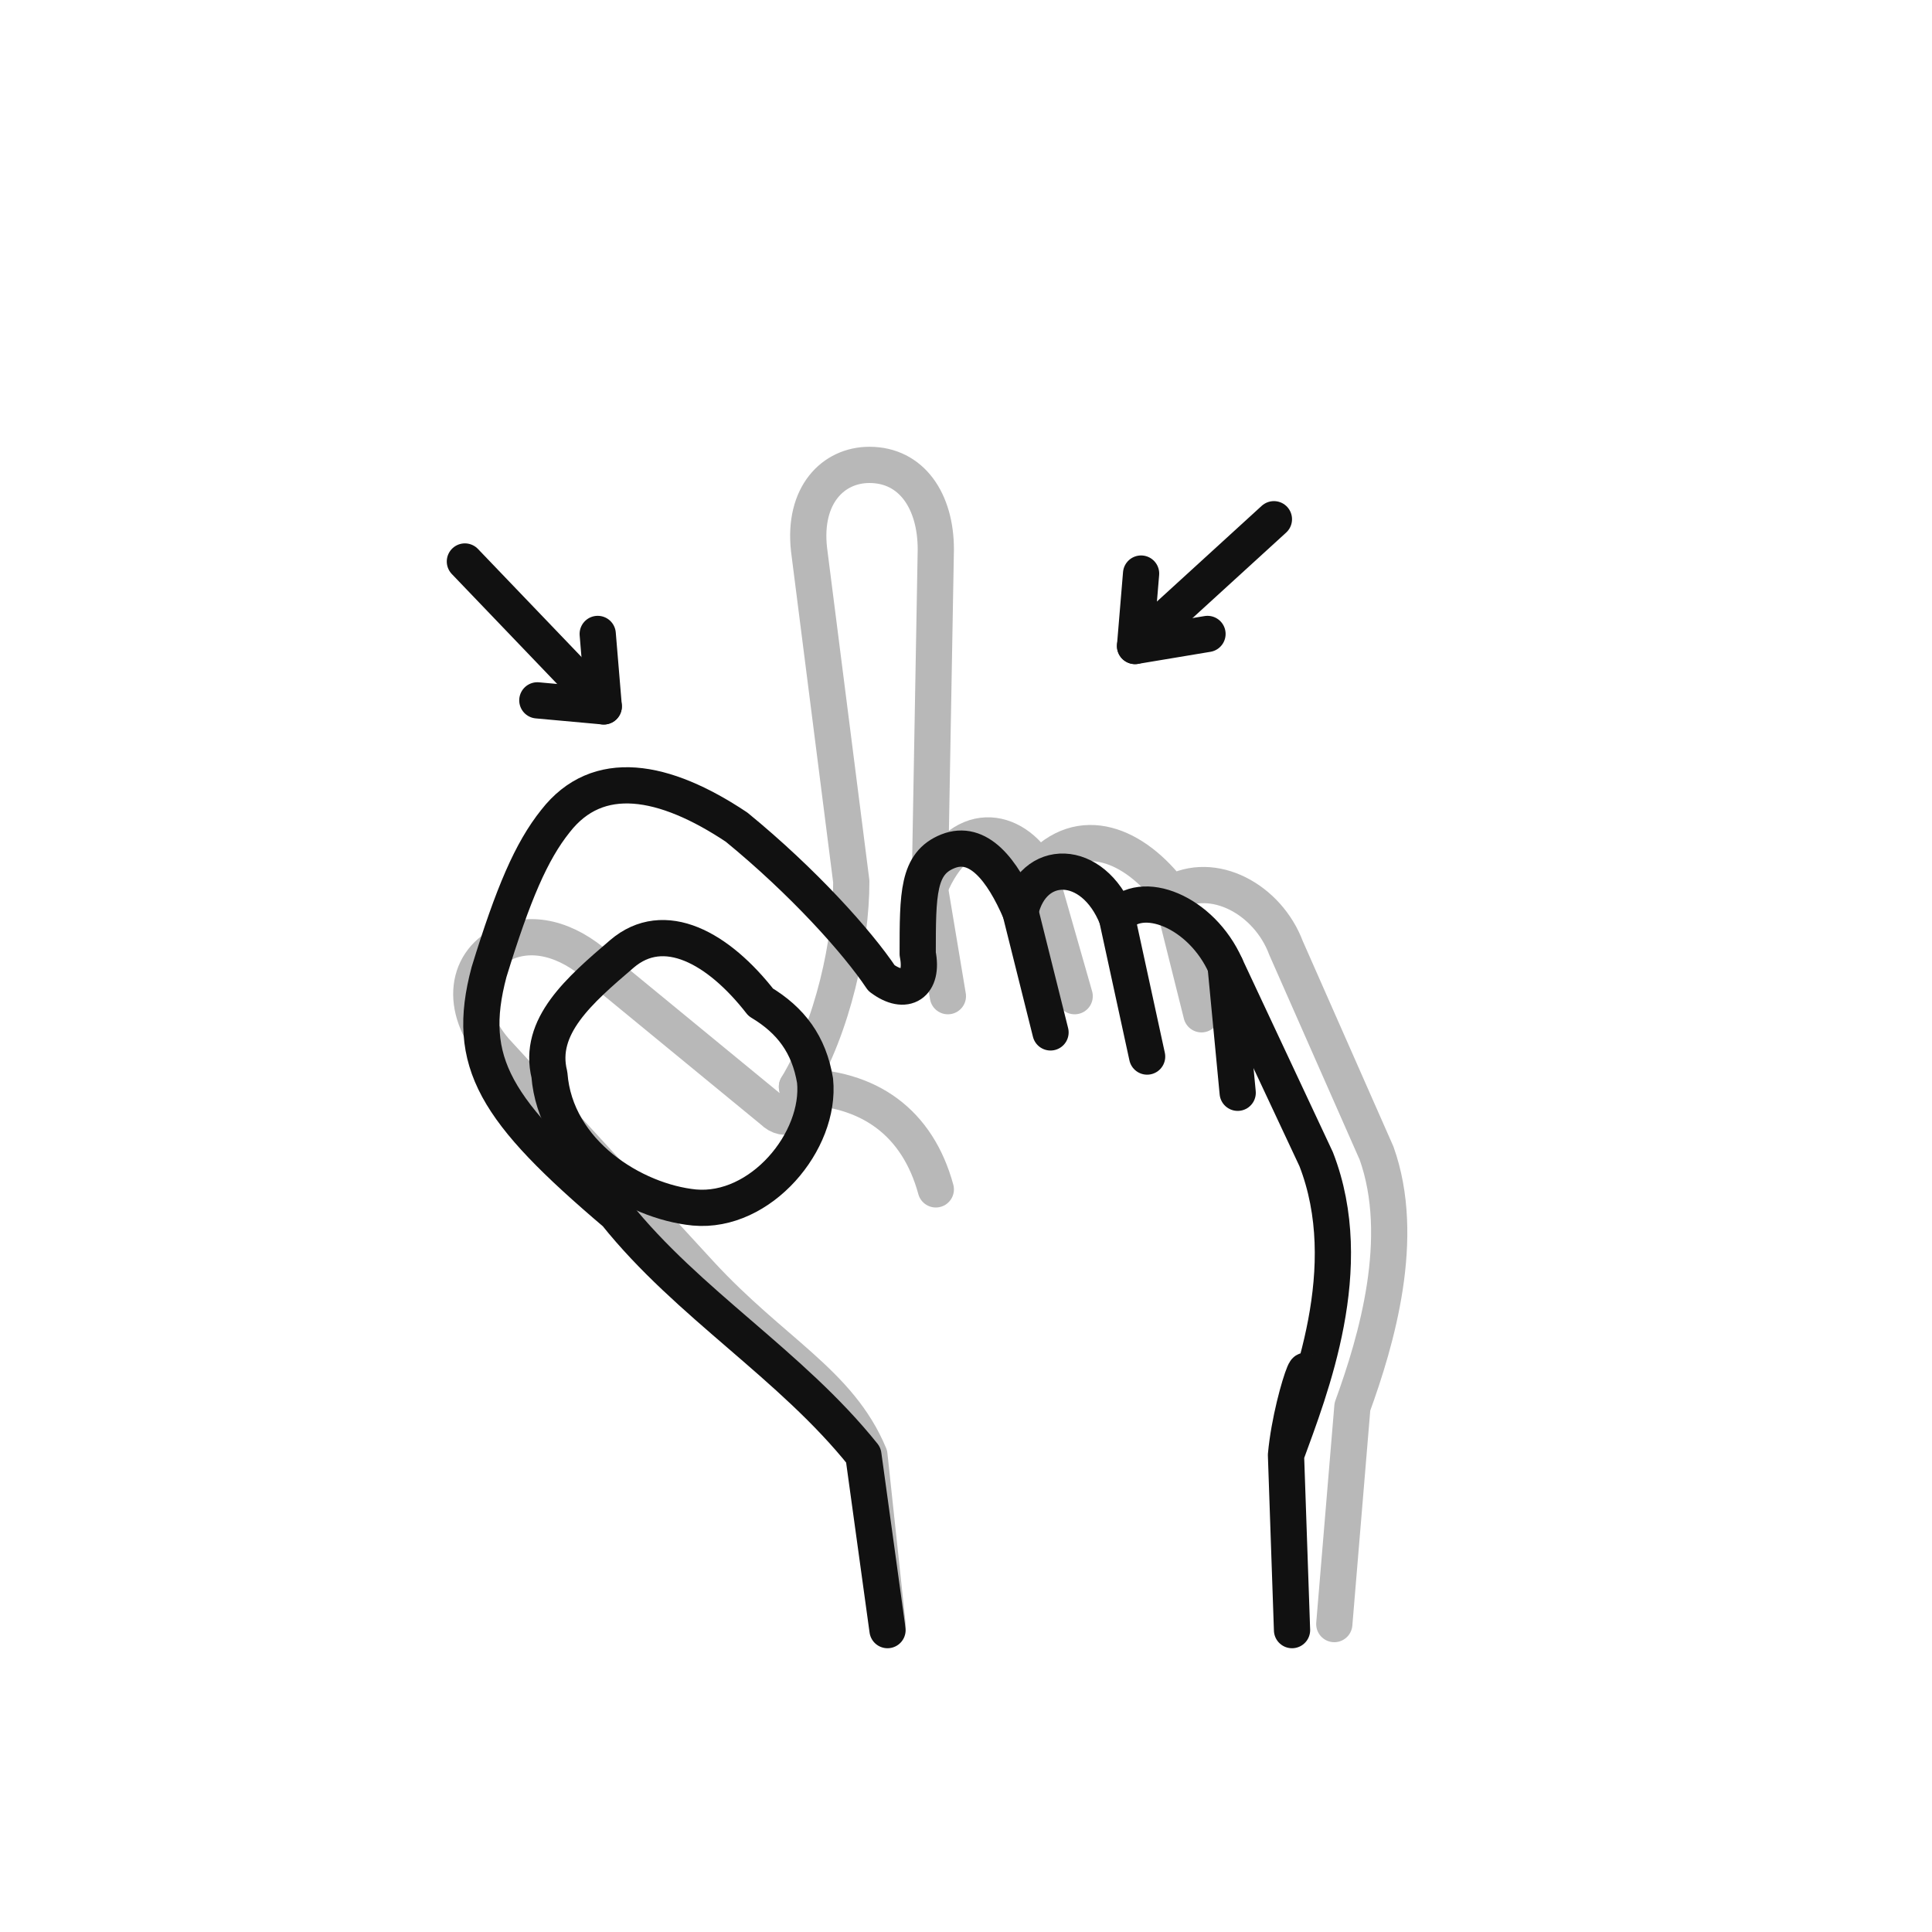
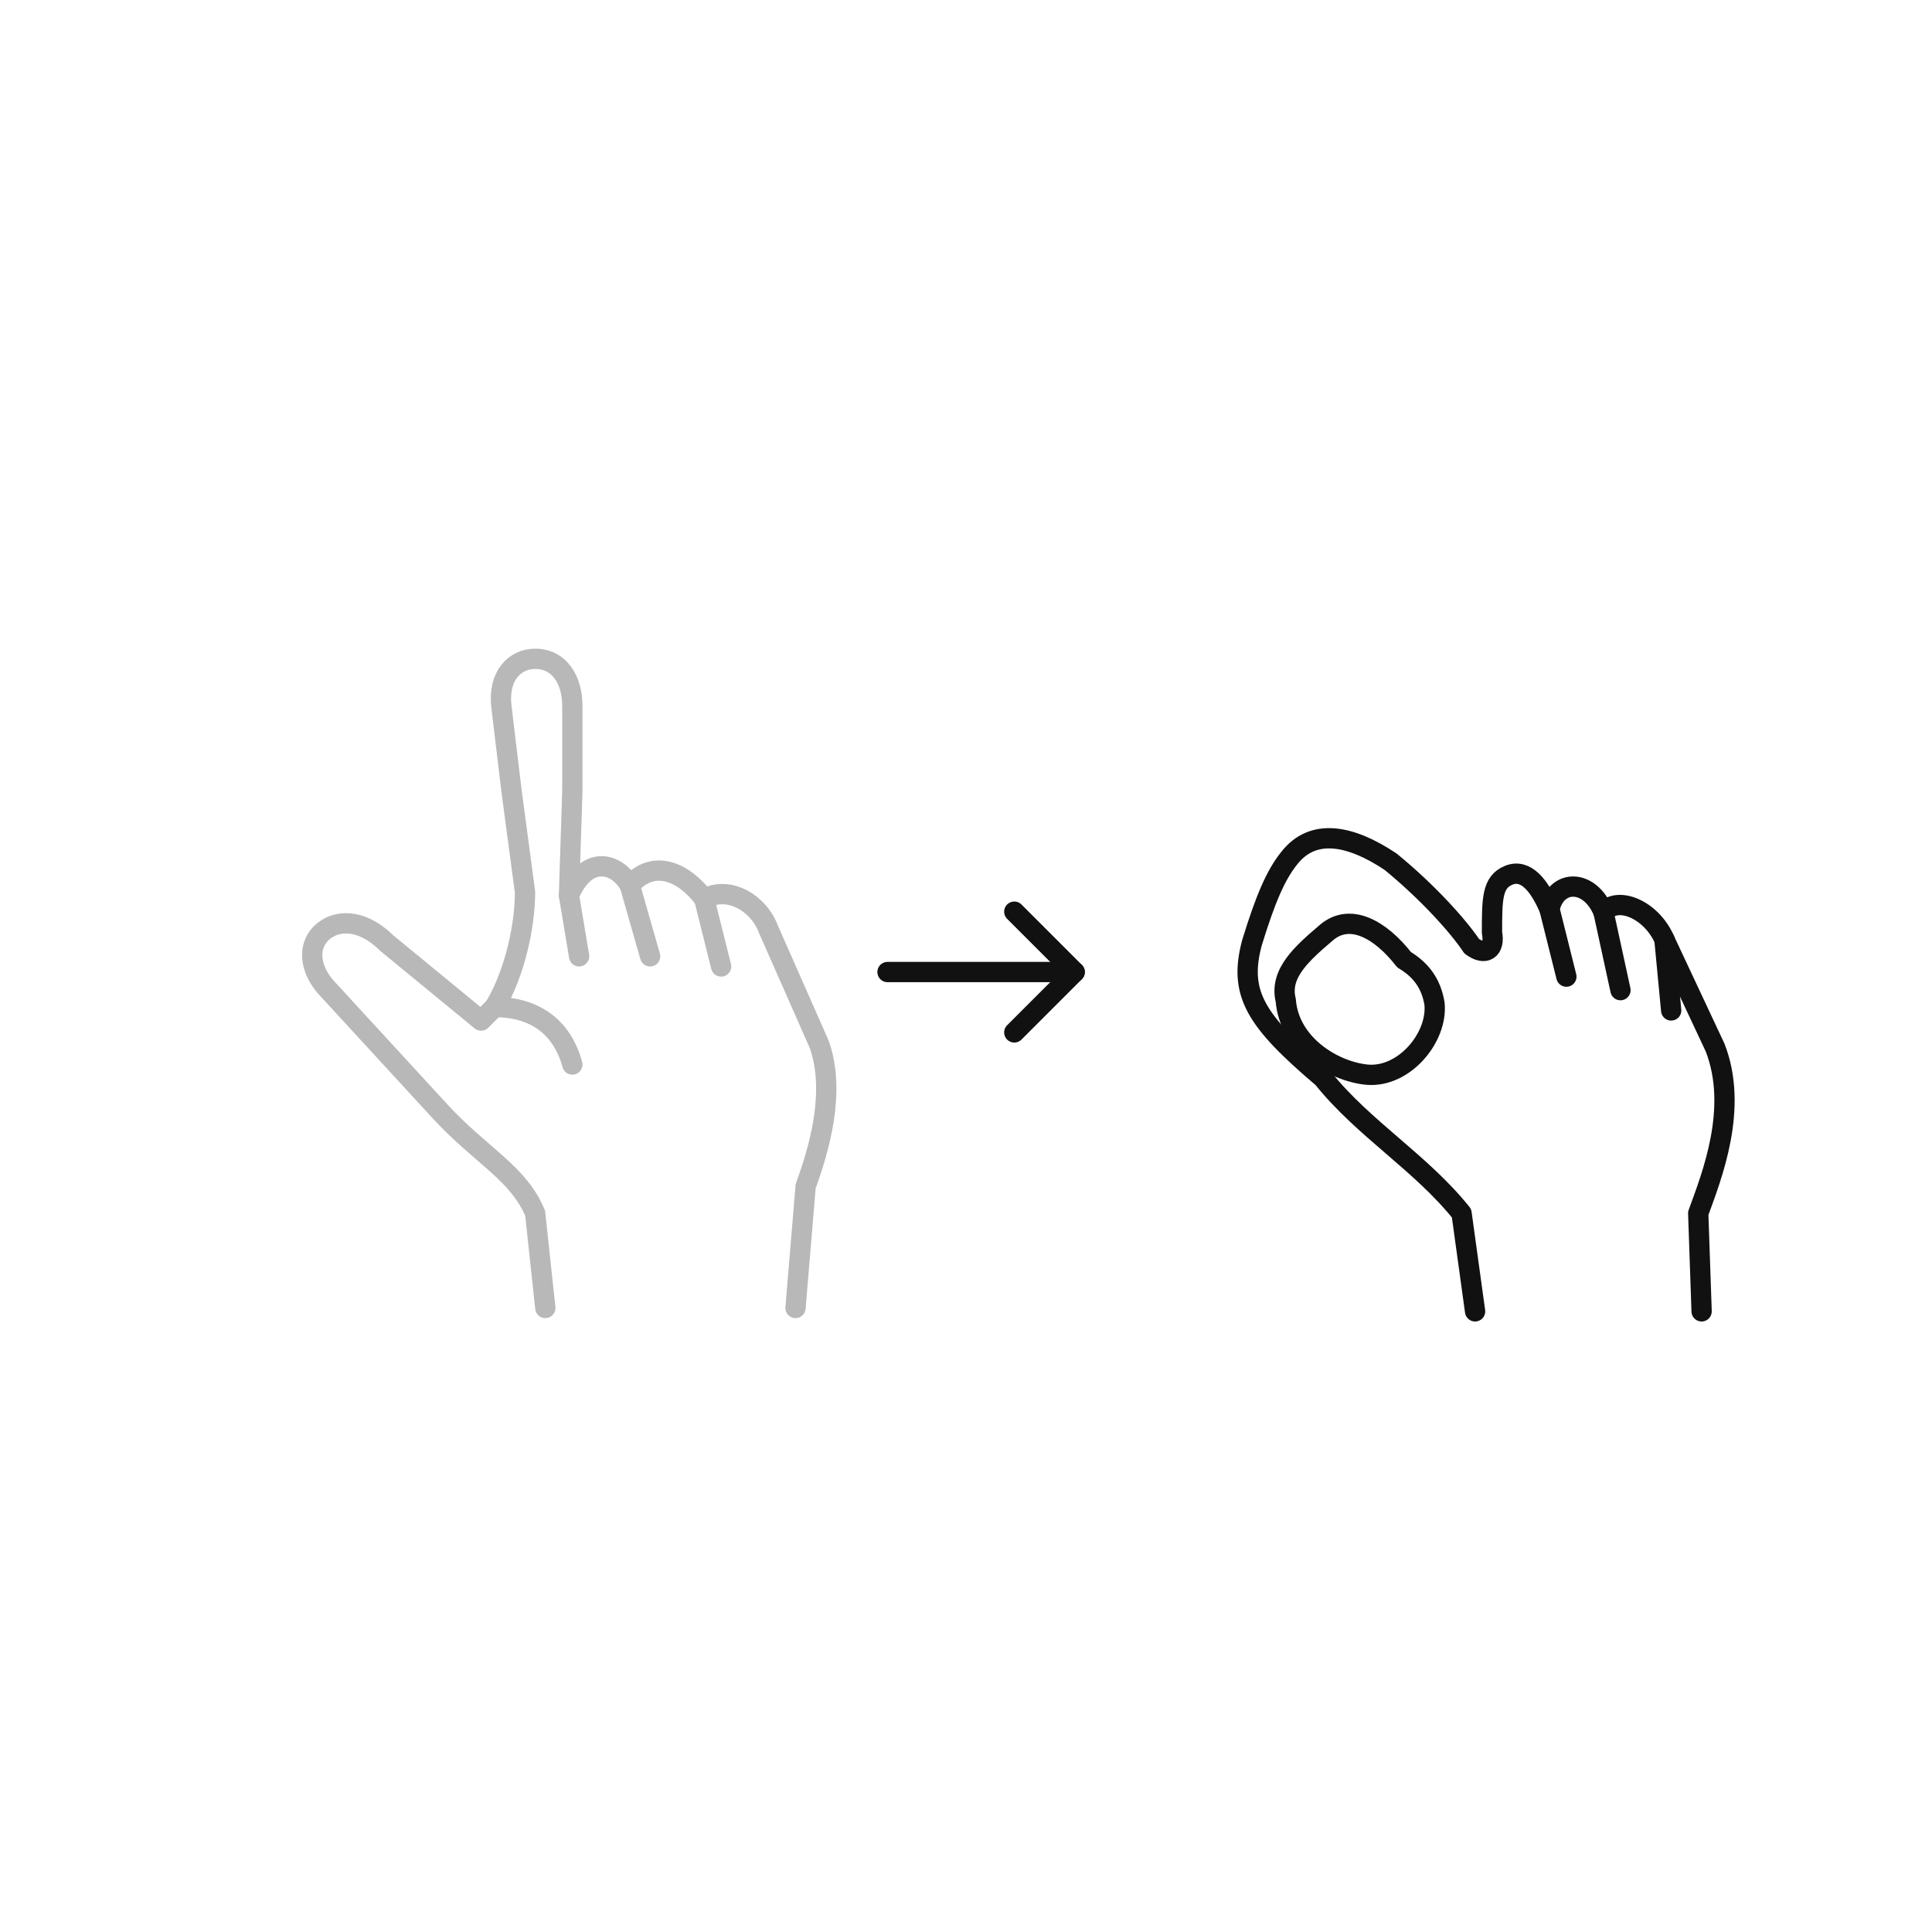
<svg xmlns="http://www.w3.org/2000/svg" width="320" height="320" viewBox="0 0 320 320" role="img" aria-labelledby="title desc">
-   <g id="start" stroke="#B8B8B8" fill="none" stroke-width="6" stroke-linecap="round" stroke-linejoin="round">
-     <path d="M 147,269 L 144,241 C 139,229 128,224 116,211 L 82,174 C 76,167 77,159 84,156 C 89,154 95,156 100,161 L 128,184 C 130,186 133,185 132,180 C 138,170 141,156 141,146 L 134,91 C 133,82 138,77 144,77 C 151,77 155,83 155,91 L 154,147 C 159,135 168,137 172,144 C 179,136 188,140 194,148 C 201,144 210,149 213,157 L 228,191 C 233,205 228,222 224,233 L 221,269" />
+   <g id="start" stroke="#B8B8B8" fill="none" stroke-width="6" stroke-linecap="round" stroke-linejoin="round" transform="translate(8 66) scale(.56)">
+     <path d="M 147,269 L 144,241 C 139,229 128,224 116,211 L 82,174 C 76,167 77,159 84,156 C 89,154 95,156 100,161 L 128,184 L 132,180 C 138,170 141,156 141,146 L 137,116 L 134,91 C 133,82 138,77 144,77 C 151,77 155,83 155,91 L 155,116 L 154,147 C 159,135 168,137 172,144 C 179,136 188,140 194,148 C 201,144 210,149 213,157 L 228,191 C 233,205 228,222 224,233 L 221,269" />
    <path d="M 154,147 L 157,165" />
    <path d="M 172,144 L 178,165" />
    <path d="M 194,148 L 199,168" />
    <path d="M 132,180 C 144,180 152,186 155,197" />
  </g>
-   <g id="end" stroke="#111111" fill="none" stroke-width="6" stroke-linecap="round" stroke-linejoin="round">
-     <path d="M 147,270 L 143,241 C 131,226 114,216 102,201 C 82,184 77,176 81,161 C 85,148 88,141 92,136 C 99,127 110,129 122,137 C 133,146 142,156 146,162 C 150,165 153,163 152,158 C 152,148 152,143 157,141 C 162,139 166,144 169,151 C 171,142 181,142 185,152 C 189,147 199,151 203,160 L 218,192 C 225,210 217,230 213,241 C 220,216 214,230 213,241 L 214,270" />
+   <g id="end" stroke="#111111" fill="none" stroke-width="6" stroke-linecap="round" stroke-linejoin="round" transform="translate(162 66) scale(.56)">
+     <path d="M 147,270 L 143,241 C 131,226 114,216 102,201 C 82,184 77,176 81,161 C 85,148 88,141 92,136 C 99,127 110,129 122,137 C 133,146 142,156 146,162 C 150,165 153,163 152,158 C 152,148 152,143 157,141 C 162,139 166,144 169,151 C 171,142 181,142 185,152 C 189,147 199,151 203,160 L 218,192 C 225,210 217,230 213,241 L 214,270" />
    <path d="M 126,166 C 119,157 110,152 103,158 C 96,164 89,170 91,178 C 92,191 105,199 115,200 C 126,201 136,189 135,179 C 134,173 131,169 126,166" />
    <path d="M 169,151 L 174,171" />
    <path d="M 185,152 L 190,175" />
    <path d="M 203,160 L 205,181" />
  </g>
-   <g id="motion" stroke="#111111" fill="none" stroke-width="6" stroke-linecap="round" stroke-linejoin="round">
-     <path d="M 77,93 L 100,117" />
-     <path d="M 89,116 L 100,117 L 99,105" />
-     <path d="M 211,86 L 188,107" />
-     <path d="M 189,95 L 188,107 L 200,105" />
+   <g id="motion" stroke="#111111" fill="none" stroke-width="3.36" stroke-linecap="round" stroke-linejoin="round">
+     <path d="M 147,161 L 178,161" />
+     <path d="M 168,151 L 178,161 L 168,171" />
  </g>
</svg>
